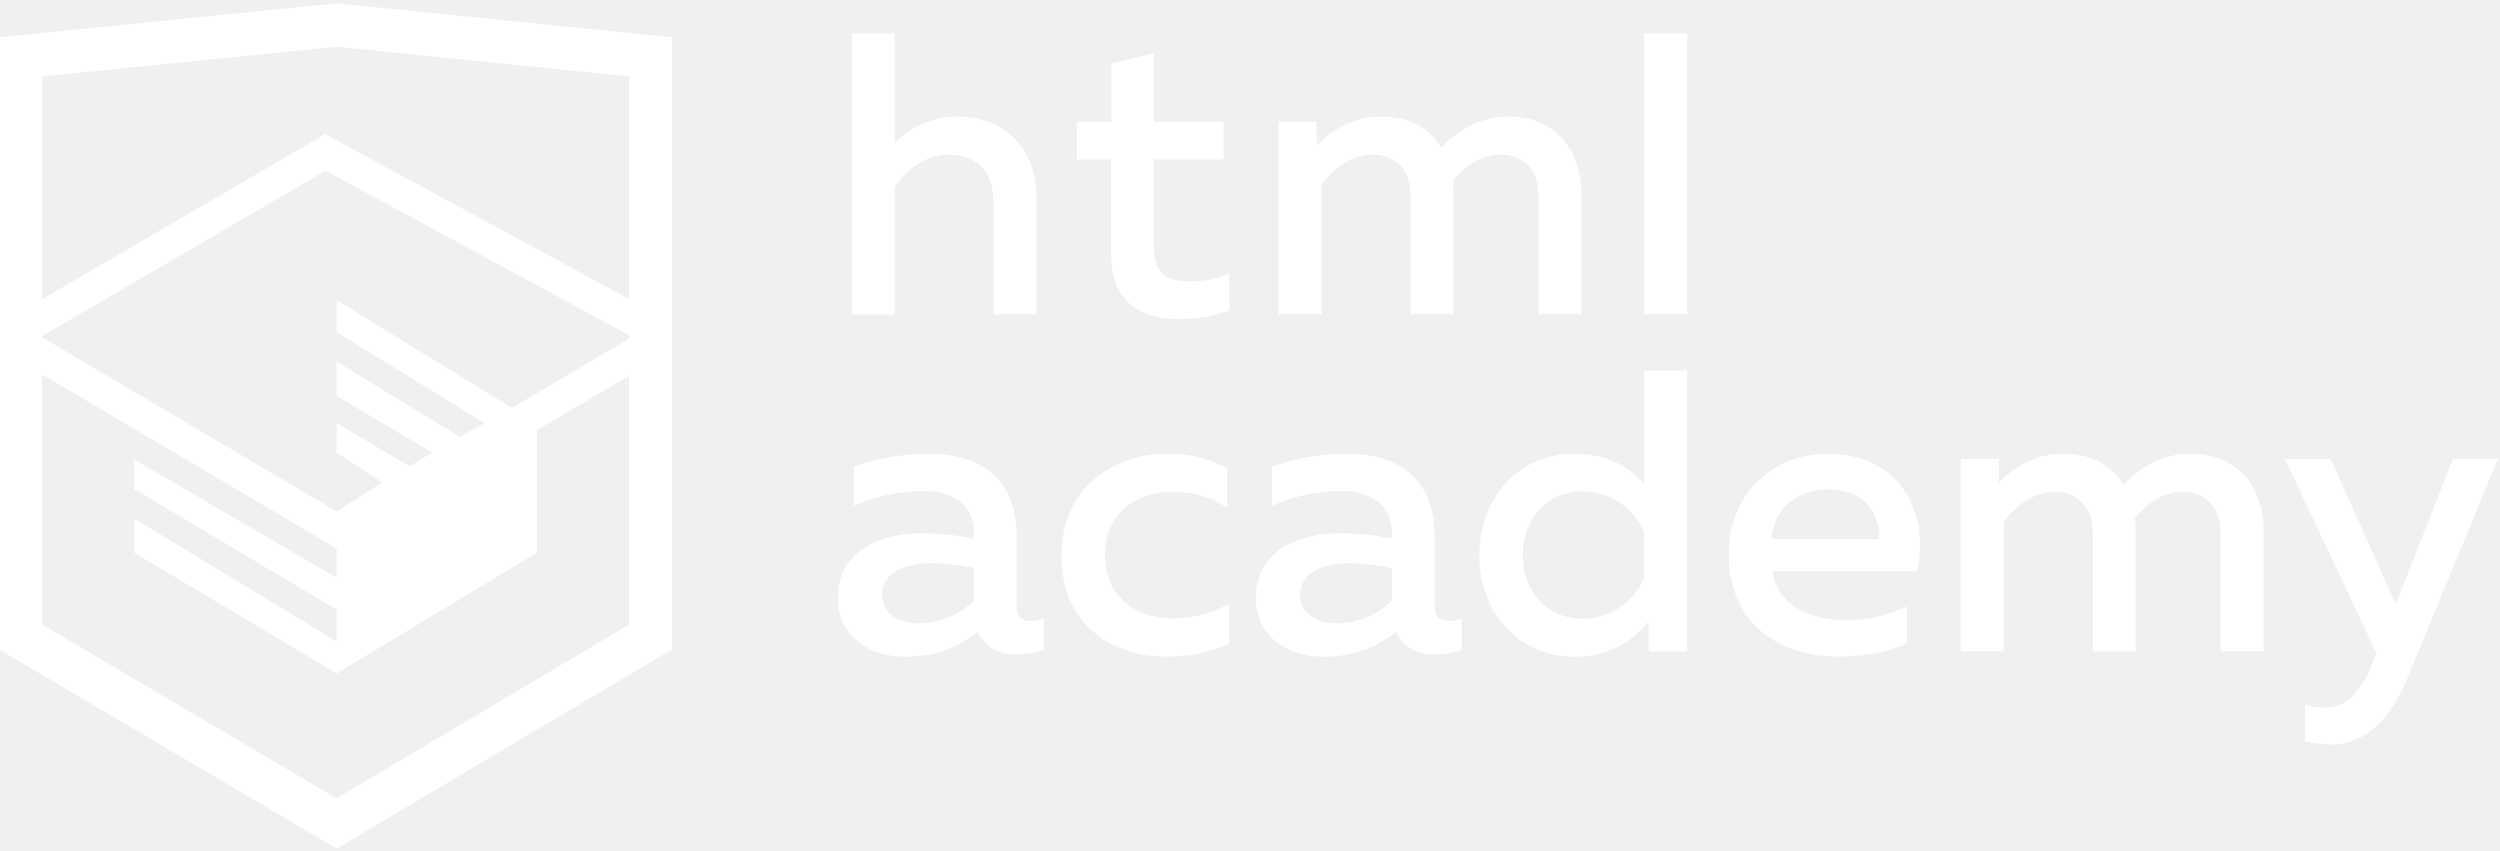
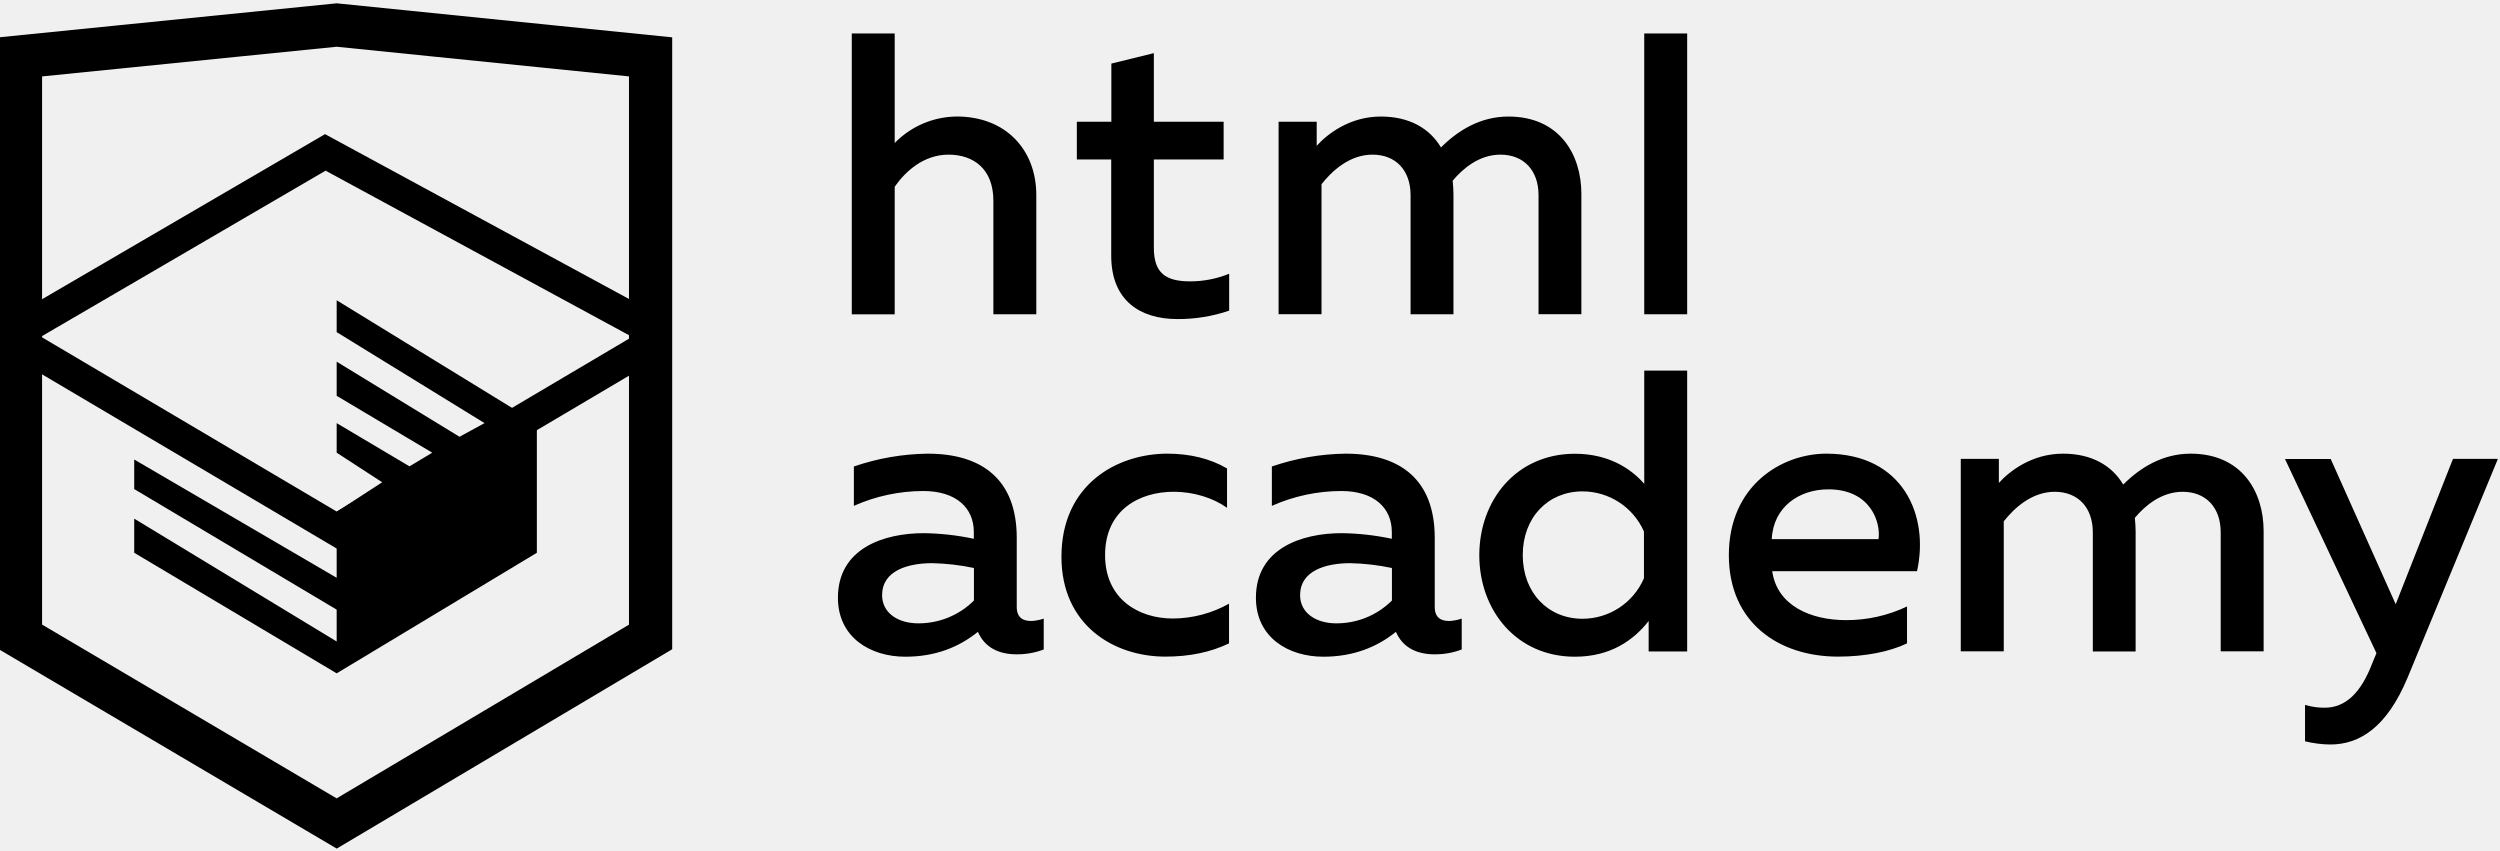
<svg xmlns="http://www.w3.org/2000/svg" viewBox="0 0 1099 374" width="1099" height="374">
-   <g fill="#fff" stroke="#fff">
+   <g fill="#000" stroke="#000">
    <path fill="none" stroke-width="19" d="M9 25l139-14 138 14v255l-138 82L9 280V25z" />
    <path fill="none" stroke-width="14" d="M11 144l132-77 142 77v8l-137 81-137-81z" />
    <path stroke="none" d="M148 225l20-13-20-13v-13l32 19 10-6-42-25v-15l54 33 11-6-65-40v-14l88 54v57l-88 53-89-53v-15l89 54v-14l-89-53v-13l89 52z" />
  </g>
-   <g fill="#fff">
+   <g fill="#000">
    <path d="M453.18 273a20.06 20.06 0 0 0 5.64-1.06v13.58a33 33 0 0 1-12 2.12c-7.76 0-13.93-3-16.93-9.88-8.29 6.7-18.69 10.93-31.92 10.93-15.34 0-29.62-8.46-29.62-25.92 0-21.69 20.1-28.39 37.74-28.39a112.47 112.47 0 0 1 22 2.47v-3c0-10.58-7.76-18-22.22-18a75.39 75.39 0 0 0-30.51 6.52v-17.3a103.69 103.69 0 0 1 32.45-5.64c24 0 39.15 11.46 39.15 37v30.37c0 4.76 2.82 6.17 6.17 6.17m-65.37-11.47c0 8.29 7.41 12.52 15.87 12.52A34.43 34.43 0 0 0 428.14 264v-14.31a98.74 98.74 0 0 0-18.34-2.12c-10.76 0-22 3.35-22 13.93M513.31 199.43c9.52 0 18.69 2.11 26.1 6.52v17.28c-6.18-4.41-14.81-7.05-23.46-7.05-15 0-30.16 7.94-30.16 27.86 0 19.22 14.64 27.86 29.8 27.86a50.9 50.9 0 0 0 24.69-6.52v17.45c-8.11 3.88-17.28 5.82-28 5.82-22.57 0-45.67-13.75-45.67-43.91 0-31.57 24.16-45.32 46.73-45.32M636.93 273a20.06 20.06 0 0 0 5.64-1.06v13.58a33 33 0 0 1-12 2.12c-7.76 0-13.93-3-16.93-9.88-8.29 6.7-18.69 10.93-31.92 10.93-15.34 0-29.62-8.46-29.62-25.92 0-21.69 20.1-28.39 37.74-28.39a112.47 112.47 0 0 1 22 2.47v-3c0-10.58-7.76-18-22.22-18a75.39 75.39 0 0 0-30.51 6.52v-17.3a103.71 103.71 0 0 1 32.45-5.64c24 0 39.15 11.46 39.15 37v30.37c0 4.76 2.82 6.17 6.17 6.17m-65.37-11.47c0 8.29 7.41 12.52 15.87 12.52A34.43 34.43 0 0 0 611.89 264v-14.31a98.74 98.74 0 0 0-18.34-2.12c-10.76 0-22 3.35-22 13.93M741.68 162.93v123.44h-16.93V273c-6.52 8.29-16.57 15.69-32.45 15.69-25.57 0-42-20.28-42-44.61s16.4-44.61 42-44.61c14.81 0 24.69 6.52 30.51 13.23v-49.77h18.87zm-46 53.08c-15.17 0-26.28 11.46-26.28 28s11.11 28 26.28 28a29.43 29.43 0 0 0 27-17.81v-20.56a29.57 29.57 0 0 0-27-17.63M802.87 199.43c33.68 0 45.32 27.16 39.85 51.66h-63.65c2.12 15.17 16.93 21.52 32.45 21.52a62 62 0 0 0 26.81-6v16.22c-7.76 3.71-18.52 5.82-30.33 5.82-25.92 0-48-14.81-48-44.61 0-30.68 23.28-44.61 42.85-44.61m.88 15.69c-12.7 0-24.16 7.58-24.87 21.87h46.94c1.06-7.41-3.53-21.87-22-21.87M861.95 286.37v-84.64h16.75v10.57c4.59-5.11 14.46-12.87 28.22-12.87 12.7 0 21.51 5.29 26.45 13.58 7.41-7.41 17.28-13.58 29.63-13.58 22.39 0 32.09 16.57 32.09 34v52.9h-18.87V234c0-10.93-6.52-17.81-16.75-17.81-9.35 0-16.58 6.17-21 11.46.17 1.94.35 3.88.35 5.82v52.9H920V234c0-10.93-6.53-17.81-16.75-17.81s-18 7.4-22.4 13v57.14h-18.9zM1078.33 201.72h19.75l-39.68 96.11c-9.17 22-21.16 29.45-34 29.45a47.91 47.91 0 0 1-11.11-1.41v-16a29.24 29.24 0 0 0 8.64 1.24c9.17 0 16-6.53 21-19.75l1.76-4.23-40.21-85.35h20.1l28.57 63.84zM393.31 14.72v48.14a38.54 38.54 0 0 1 27.33-11.64c21.34 0 34.92 14.46 34.92 34.56v52.38h-18.87v-49.9c0-13.76-8.46-20.28-19.75-20.28-10.76 0-18.87 7.23-23.63 14.11v56.08h-18.87V14.72h18.87zM507.23 23.36v30.16h30.68v16.57h-30.68v38.79c0 11.11 5.11 14.81 16 14.81a45.55 45.55 0 0 0 17.11-3.35v16.22a69.13 69.13 0 0 1-22.75 3.7c-16.4 0-29.1-8.11-29.1-27.86V70.09h-15.11V53.52h15.17V27.95zM562.07 138.16V53.52h16.75V64.1C583.4 59 593.28 51.23 607 51.23c12.7 0 21.52 5.29 26.45 13.58 7.41-7.41 17.28-13.58 29.63-13.58 22.39 0 32.09 16.57 32.09 34v52.9h-18.83V85.79c0-10.93-6.53-17.81-16.75-17.81-9.35 0-16.58 6.17-21 11.46.18 1.94.35 3.88.35 5.82v52.9h-18.85V85.79c0-10.93-6.52-17.81-16.75-17.81s-18 7.4-22.4 13v57.13h-18.87zM722.81 14.72h18.87v123.44h-18.87z" />
  </g>
</svg>
